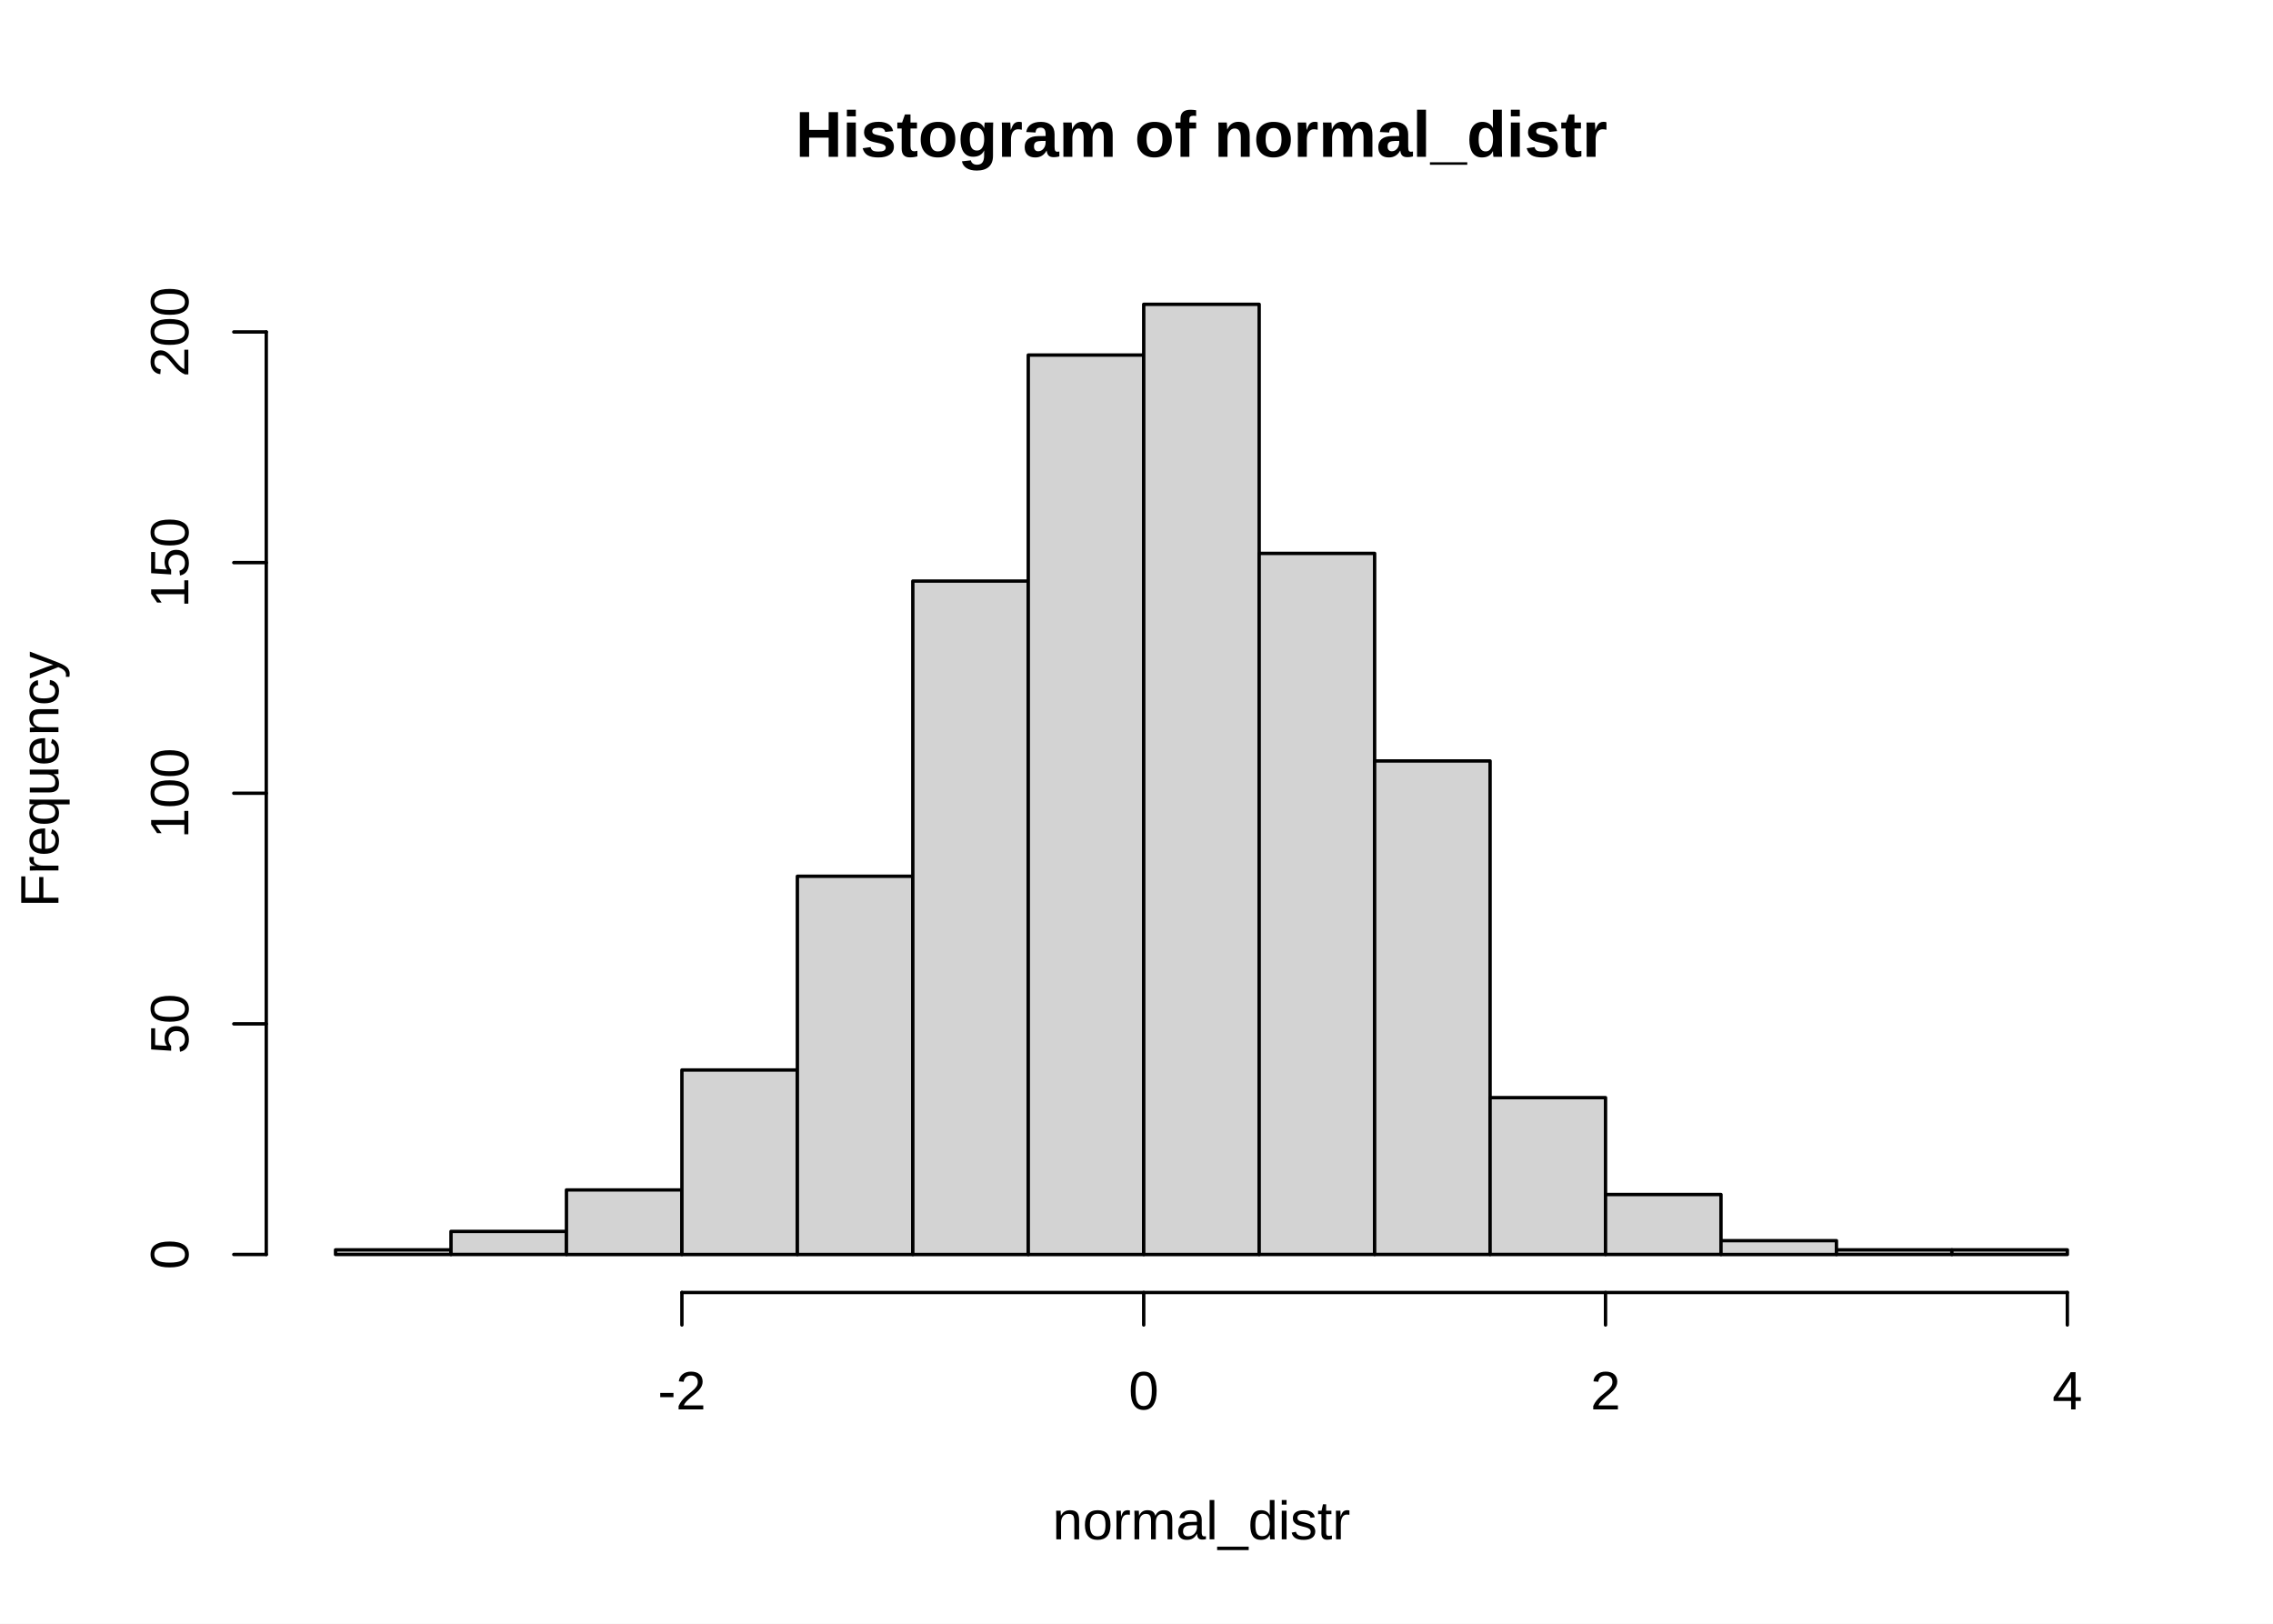
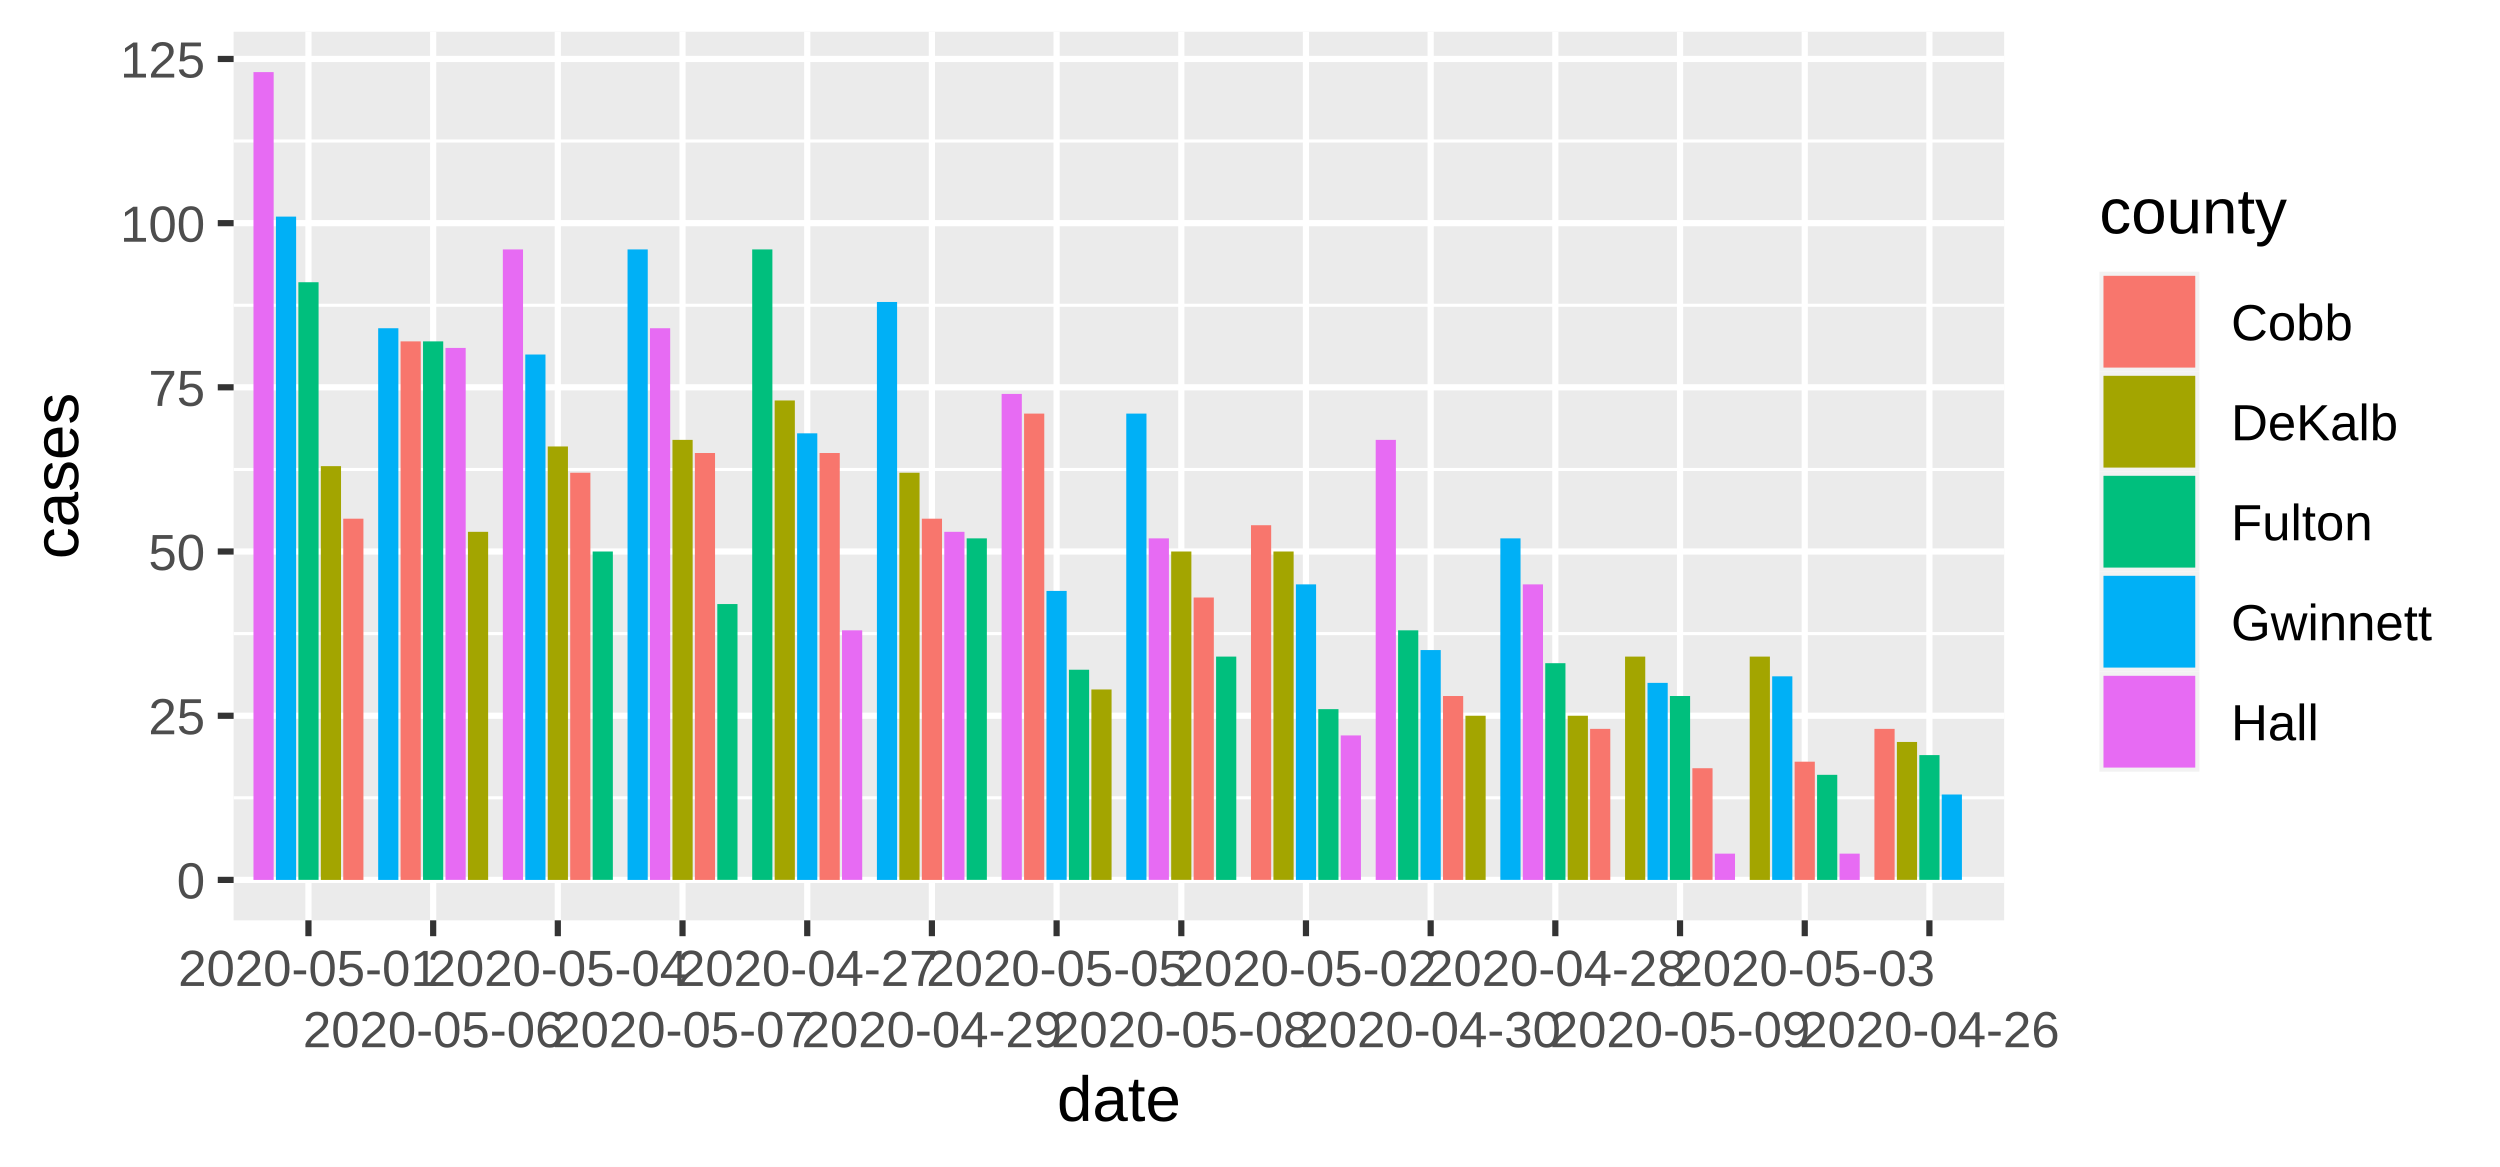
- <svg xmlns="http://www.w3.org/2000/svg" class="svglite" width="504.00pt" height="360.00pt" viewBox="0 0 504.00 360.00">
+ <svg xmlns="http://www.w3.org/2000/svg" class="svglite" width="432.00pt" height="201.60pt" viewBox="0 0 432.00 201.60">
  <defs>
    <style type="text/css">
    .svglite line, .svglite polyline, .svglite polygon, .svglite path, .svglite rect, .svglite circle {
      fill: none;
      stroke: #000000;
      stroke-linecap: round;
      stroke-linejoin: round;
      stroke-miterlimit: 10.00;
    }
    .svglite text {
      white-space: pre;
    }
  </style>
  </defs>
  <rect width="100%" height="100%" style="stroke: none; fill: #FFFFFF;" />
  <defs>
-     <clipPath id="cpMC4wMHw1MDQuMDB8MC4wMHwzNjAuMDA=">
-       <rect x="0.00" y="0.00" width="504.00" height="360.00" />
+     <clipPath id="cpMC4wMHw0MzIuMDB8MC4wMHwyMDEuNjA=">
+       <rect x="0.00" y="0.00" width="432.00" height="201.60" />
    </clipPath>
  </defs>
-   <g clip-path="url(#cpMC4wMHw1MDQuMDB8MC4wMHwzNjAuMDA=)">
-     <text x="266.40" y="34.77" text-anchor="middle" style="font-size: 14.40px; font-weight: bold; font-family: &quot;Arimo&quot;;" textLength="212.46px" lengthAdjust="spacingAndGlyphs">Histogram of normal_distr</text>
-     <text x="266.40" y="341.28" text-anchor="middle" style="font-size: 12.00px; font-family: &quot;Arimo&quot;;" textLength="74.92px" lengthAdjust="spacingAndGlyphs">normal_distr</text>
-     <text transform="translate(12.96,172.80) rotate(-90)" text-anchor="middle" style="font-size: 12.00px; font-family: &quot;Arimo&quot;;" textLength="62.02px" lengthAdjust="spacingAndGlyphs">Frequency</text>
-     <line x1="151.20" y1="286.56" x2="458.40" y2="286.56" style="stroke-width: 0.75;" />
-     <line x1="151.20" y1="286.56" x2="151.20" y2="293.76" style="stroke-width: 0.75;" />
-     <line x1="253.60" y1="286.56" x2="253.60" y2="293.76" style="stroke-width: 0.75;" />
-     <line x1="356.00" y1="286.56" x2="356.00" y2="293.76" style="stroke-width: 0.75;" />
-     <line x1="458.40" y1="286.56" x2="458.40" y2="293.76" style="stroke-width: 0.75;" />
-     <text x="151.20" y="312.48" text-anchor="middle" style="font-size: 12.00px; font-family: &quot;Arimo&quot;;" textLength="11.97px" lengthAdjust="spacingAndGlyphs">-2</text>
-     <text x="253.60" y="312.48" text-anchor="middle" style="font-size: 12.00px; font-family: &quot;Arimo&quot;;" textLength="7.64px" lengthAdjust="spacingAndGlyphs">0</text>
-     <text x="356.00" y="312.48" text-anchor="middle" style="font-size: 12.00px; font-family: &quot;Arimo&quot;;" textLength="7.64px" lengthAdjust="spacingAndGlyphs">2</text>
-     <text x="458.40" y="312.48" text-anchor="middle" style="font-size: 12.00px; font-family: &quot;Arimo&quot;;" textLength="7.64px" lengthAdjust="spacingAndGlyphs">4</text>
-     <line x1="59.04" y1="278.13" x2="59.04" y2="73.60" style="stroke-width: 0.75;" />
-     <line x1="59.04" y1="278.13" x2="51.84" y2="278.13" style="stroke-width: 0.75;" />
-     <line x1="59.04" y1="227.00" x2="51.84" y2="227.00" style="stroke-width: 0.75;" />
-     <line x1="59.04" y1="175.87" x2="51.84" y2="175.87" style="stroke-width: 0.75;" />
-     <line x1="59.04" y1="124.74" x2="51.84" y2="124.74" style="stroke-width: 0.75;" />
-     <line x1="59.04" y1="73.60" x2="51.84" y2="73.60" style="stroke-width: 0.75;" />
-     <text transform="translate(41.76,278.13) rotate(-90)" text-anchor="middle" style="font-size: 12.00px; font-family: &quot;Arimo&quot;;" textLength="7.64px" lengthAdjust="spacingAndGlyphs">0</text>
-     <text transform="translate(41.76,227.00) rotate(-90)" text-anchor="middle" style="font-size: 12.00px; font-family: &quot;Arimo&quot;;" textLength="15.28px" lengthAdjust="spacingAndGlyphs">50</text>
-     <text transform="translate(41.76,175.87) rotate(-90)" text-anchor="middle" style="font-size: 12.00px; font-family: &quot;Arimo&quot;;" textLength="22.92px" lengthAdjust="spacingAndGlyphs">100</text>
-     <text transform="translate(41.76,124.74) rotate(-90)" text-anchor="middle" style="font-size: 12.00px; font-family: &quot;Arimo&quot;;" textLength="22.92px" lengthAdjust="spacingAndGlyphs">150</text>
-     <text transform="translate(41.76,73.60) rotate(-90)" text-anchor="middle" style="font-size: 12.00px; font-family: &quot;Arimo&quot;;" textLength="22.92px" lengthAdjust="spacingAndGlyphs">200</text>
+   <g clip-path="url(#cpMC4wMHw0MzIuMDB8MC4wMHwyMDEuNjA=)">
+     <rect x="0.00" y="0.00" width="432.00" height="201.60" style="stroke-width: 1.07; stroke: #FFFFFF; fill: #FFFFFF;" />
  </g>
  <defs>
-     <clipPath id="cpNTkuMDR8NDczLjc2fDU5LjA0fDI4Ni41Ng==">
-       <rect x="59.04" y="59.04" width="414.72" height="227.52" />
+     <clipPath id="cpNDAuMzd8MzQ2LjMzfDUuNDh8MTU5LjAz">
+       <rect x="40.37" y="5.48" width="305.95" height="153.55" />
    </clipPath>
  </defs>
-   <g clip-path="url(#cpNTkuMDR8NDczLjc2fDU5LjA0fDI4Ni41Ng==)">
-     <rect x="74.40" y="277.11" width="25.60" height="1.02" style="stroke-width: 0.75; fill: #D3D3D3;" />
-     <rect x="100.00" y="273.02" width="25.60" height="5.11" style="stroke-width: 0.75; fill: #D3D3D3;" />
-     <rect x="125.60" y="263.82" width="25.60" height="14.32" style="stroke-width: 0.75; fill: #D3D3D3;" />
-     <rect x="151.20" y="237.23" width="25.60" height="40.91" style="stroke-width: 0.75; fill: #D3D3D3;" />
-     <rect x="176.80" y="194.28" width="25.60" height="83.86" style="stroke-width: 0.75; fill: #D3D3D3;" />
-     <rect x="202.40" y="128.83" width="25.60" height="149.31" style="stroke-width: 0.75; fill: #D3D3D3;" />
-     <rect x="228.00" y="78.72" width="25.60" height="199.42" style="stroke-width: 0.75; fill: #D3D3D3;" />
-     <rect x="253.60" y="67.47" width="25.60" height="210.67" style="stroke-width: 0.75; fill: #D3D3D3;" />
-     <rect x="279.20" y="122.69" width="25.60" height="155.44" style="stroke-width: 0.75; fill: #D3D3D3;" />
-     <rect x="304.80" y="168.71" width="25.60" height="109.42" style="stroke-width: 0.75; fill: #D3D3D3;" />
-     <rect x="330.40" y="243.36" width="25.60" height="34.77" style="stroke-width: 0.75; fill: #D3D3D3;" />
-     <rect x="356.00" y="264.84" width="25.60" height="13.29" style="stroke-width: 0.75; fill: #D3D3D3;" />
-     <rect x="381.60" y="275.07" width="25.60" height="3.07" style="stroke-width: 0.75; fill: #D3D3D3;" />
-     <rect x="407.20" y="277.11" width="25.60" height="1.02" style="stroke-width: 0.75; fill: #D3D3D3;" />
-     <rect x="432.80" y="277.11" width="25.60" height="1.02" style="stroke-width: 0.75; fill: #D3D3D3;" />
+   <g clip-path="url(#cpNDAuMzd8MzQ2LjMzfDUuNDh8MTU5LjAz)">
+     <rect x="40.37" y="5.48" width="305.95" height="153.55" style="stroke-width: 1.07; stroke: none; fill: #EBEBEB;" />
+     <polyline points="40.37,137.86 346.33,137.86 " style="stroke-width: 0.53; stroke: #FFFFFF; stroke-linecap: butt;" />
+     <polyline points="40.37,109.49 346.33,109.49 " style="stroke-width: 0.53; stroke: #FFFFFF; stroke-linecap: butt;" />
+     <polyline points="40.37,81.12 346.33,81.12 " style="stroke-width: 0.53; stroke: #FFFFFF; stroke-linecap: butt;" />
+     <polyline points="40.37,52.75 346.33,52.75 " style="stroke-width: 0.53; stroke: #FFFFFF; stroke-linecap: butt;" />
+     <polyline points="40.37,24.37 346.33,24.37 " style="stroke-width: 0.53; stroke: #FFFFFF; stroke-linecap: butt;" />
+     <polyline points="40.37,152.05 346.33,152.05 " style="stroke-width: 1.07; stroke: #FFFFFF; stroke-linecap: butt;" />
+     <polyline points="40.37,123.68 346.33,123.68 " style="stroke-width: 1.07; stroke: #FFFFFF; stroke-linecap: butt;" />
+     <polyline points="40.37,95.30 346.33,95.30 " style="stroke-width: 1.07; stroke: #FFFFFF; stroke-linecap: butt;" />
+     <polyline points="40.37,66.93 346.33,66.93 " style="stroke-width: 1.07; stroke: #FFFFFF; stroke-linecap: butt;" />
+     <polyline points="40.37,38.56 346.33,38.56 " style="stroke-width: 1.07; stroke: #FFFFFF; stroke-linecap: butt;" />
+     <polyline points="40.37,10.19 346.33,10.19 " style="stroke-width: 1.07; stroke: #FFFFFF; stroke-linecap: butt;" />
+     <polyline points="53.30,159.03 53.30,5.48 " style="stroke-width: 1.07; stroke: #FFFFFF; stroke-linecap: butt;" />
+     <polyline points="74.85,159.03 74.85,5.48 " style="stroke-width: 1.07; stroke: #FFFFFF; stroke-linecap: butt;" />
+     <polyline points="96.39,159.03 96.39,5.48 " style="stroke-width: 1.07; stroke: #FFFFFF; stroke-linecap: butt;" />
+     <polyline points="117.94,159.03 117.94,5.48 " style="stroke-width: 1.07; stroke: #FFFFFF; stroke-linecap: butt;" />
+     <polyline points="139.49,159.03 139.49,5.48 " style="stroke-width: 1.07; stroke: #FFFFFF; stroke-linecap: butt;" />
+     <polyline points="161.03,159.03 161.03,5.48 " style="stroke-width: 1.07; stroke: #FFFFFF; stroke-linecap: butt;" />
+     <polyline points="182.58,159.03 182.58,5.48 " style="stroke-width: 1.07; stroke: #FFFFFF; stroke-linecap: butt;" />
+     <polyline points="204.13,159.03 204.13,5.48 " style="stroke-width: 1.07; stroke: #FFFFFF; stroke-linecap: butt;" />
+     <polyline points="225.67,159.03 225.67,5.48 " style="stroke-width: 1.07; stroke: #FFFFFF; stroke-linecap: butt;" />
+     <polyline points="247.22,159.03 247.22,5.48 " style="stroke-width: 1.07; stroke: #FFFFFF; stroke-linecap: butt;" />
+     <polyline points="268.76,159.03 268.76,5.48 " style="stroke-width: 1.07; stroke: #FFFFFF; stroke-linecap: butt;" />
+     <polyline points="290.31,159.03 290.31,5.48 " style="stroke-width: 1.07; stroke: #FFFFFF; stroke-linecap: butt;" />
+     <polyline points="311.86,159.03 311.86,5.48 " style="stroke-width: 1.07; stroke: #FFFFFF; stroke-linecap: butt;" />
+     <polyline points="333.40,159.03 333.40,5.48 " style="stroke-width: 1.07; stroke: #FFFFFF; stroke-linecap: butt;" />
+     <rect x="43.80" y="12.46" width="3.49" height="139.59" style="stroke-width: 1.07; stroke: none; stroke-linecap: square; stroke-linejoin: miter; fill: #E76BF3;" />
+     <rect x="47.68" y="37.43" width="3.49" height="114.62" style="stroke-width: 1.07; stroke: none; stroke-linecap: square; stroke-linejoin: miter; fill: #00B0F6;" />
+     <rect x="51.56" y="48.77" width="3.49" height="103.27" style="stroke-width: 1.07; stroke: none; stroke-linecap: square; stroke-linejoin: miter; fill: #00BF7D;" />
+     <rect x="55.44" y="80.55" width="3.49" height="71.50" style="stroke-width: 1.07; stroke: none; stroke-linecap: square; stroke-linejoin: miter; fill: #A3A500;" />
+     <rect x="59.31" y="89.63" width="3.49" height="62.42" style="stroke-width: 1.07; stroke: none; stroke-linecap: square; stroke-linejoin: miter; fill: #F8766D;" />
+     <rect x="65.35" y="56.72" width="3.49" height="95.33" style="stroke-width: 1.07; stroke: none; stroke-linecap: square; stroke-linejoin: miter; fill: #00B0F6;" />
+     <rect x="69.22" y="58.99" width="3.49" height="93.06" style="stroke-width: 1.07; stroke: none; stroke-linecap: square; stroke-linejoin: miter; fill: #F8766D;" />
+     <rect x="73.10" y="58.99" width="3.49" height="93.06" style="stroke-width: 1.07; stroke: none; stroke-linecap: square; stroke-linejoin: miter; fill: #00BF7D;" />
+     <rect x="76.98" y="60.12" width="3.49" height="91.92" style="stroke-width: 1.07; stroke: none; stroke-linecap: square; stroke-linejoin: miter; fill: #E76BF3;" />
+     <rect x="80.86" y="91.90" width="3.49" height="60.15" style="stroke-width: 1.07; stroke: none; stroke-linecap: square; stroke-linejoin: miter; fill: #A3A500;" />
+     <rect x="86.89" y="43.10" width="3.49" height="108.95" style="stroke-width: 1.07; stroke: none; stroke-linecap: square; stroke-linejoin: miter; fill: #E76BF3;" />
+     <rect x="90.77" y="61.26" width="3.49" height="90.79" style="stroke-width: 1.07; stroke: none; stroke-linecap: square; stroke-linejoin: miter; fill: #00B0F6;" />
+     <rect x="94.65" y="77.15" width="3.49" height="74.90" style="stroke-width: 1.07; stroke: none; stroke-linecap: square; stroke-linejoin: miter; fill: #A3A500;" />
+     <rect x="98.53" y="81.69" width="3.49" height="70.36" style="stroke-width: 1.07; stroke: none; stroke-linecap: square; stroke-linejoin: miter; fill: #F8766D;" />
+     <rect x="102.41" y="95.30" width="3.49" height="56.74" style="stroke-width: 1.07; stroke: none; stroke-linecap: square; stroke-linejoin: miter; fill: #00BF7D;" />
+     <rect x="108.44" y="43.10" width="3.49" height="108.95" style="stroke-width: 1.07; stroke: none; stroke-linecap: square; stroke-linejoin: miter; fill: #00B0F6;" />
+     <rect x="112.32" y="56.72" width="3.49" height="95.33" style="stroke-width: 1.07; stroke: none; stroke-linecap: square; stroke-linejoin: miter; fill: #E76BF3;" />
+     <rect x="116.20" y="76.01" width="3.49" height="76.04" style="stroke-width: 1.07; stroke: none; stroke-linecap: square; stroke-linejoin: miter; fill: #A3A500;" />
+     <rect x="120.07" y="78.28" width="3.49" height="73.77" style="stroke-width: 1.07; stroke: none; stroke-linecap: square; stroke-linejoin: miter; fill: #F8766D;" />
+     <rect x="123.95" y="104.38" width="3.49" height="47.66" style="stroke-width: 1.07; stroke: none; stroke-linecap: square; stroke-linejoin: miter; fill: #00BF7D;" />
+     <rect x="129.98" y="43.10" width="3.49" height="108.95" style="stroke-width: 1.07; stroke: none; stroke-linecap: square; stroke-linejoin: miter; fill: #00BF7D;" />
+     <rect x="133.86" y="69.20" width="3.49" height="82.84" style="stroke-width: 1.07; stroke: none; stroke-linecap: square; stroke-linejoin: miter; fill: #A3A500;" />
+     <rect x="137.74" y="74.88" width="3.49" height="77.17" style="stroke-width: 1.07; stroke: none; stroke-linecap: square; stroke-linejoin: miter; fill: #00B0F6;" />
+     <rect x="141.62" y="78.28" width="3.49" height="73.77" style="stroke-width: 1.07; stroke: none; stroke-linecap: square; stroke-linejoin: miter; fill: #F8766D;" />
+     <rect x="145.50" y="108.92" width="3.49" height="43.12" style="stroke-width: 1.07; stroke: none; stroke-linecap: square; stroke-linejoin: miter; fill: #E76BF3;" />
+     <rect x="151.53" y="52.18" width="3.49" height="99.87" style="stroke-width: 1.07; stroke: none; stroke-linecap: square; stroke-linejoin: miter; fill: #00B0F6;" />
+     <rect x="155.41" y="81.69" width="3.49" height="70.36" style="stroke-width: 1.07; stroke: none; stroke-linecap: square; stroke-linejoin: miter; fill: #A3A500;" />
+     <rect x="159.29" y="89.63" width="3.49" height="62.42" style="stroke-width: 1.07; stroke: none; stroke-linecap: square; stroke-linejoin: miter; fill: #F8766D;" />
+     <rect x="163.17" y="91.90" width="3.49" height="60.15" style="stroke-width: 1.07; stroke: none; stroke-linecap: square; stroke-linejoin: miter; fill: #E76BF3;" />
+     <rect x="167.04" y="93.03" width="3.49" height="59.01" style="stroke-width: 1.07; stroke: none; stroke-linecap: square; stroke-linejoin: miter; fill: #00BF7D;" />
+     <rect x="173.08" y="68.07" width="3.49" height="83.98" style="stroke-width: 1.07; stroke: none; stroke-linecap: square; stroke-linejoin: miter; fill: #E76BF3;" />
+     <rect x="176.96" y="71.47" width="3.49" height="80.58" style="stroke-width: 1.07; stroke: none; stroke-linecap: square; stroke-linejoin: miter; fill: #F8766D;" />
+     <rect x="180.83" y="102.11" width="3.49" height="49.93" style="stroke-width: 1.07; stroke: none; stroke-linecap: square; stroke-linejoin: miter; fill: #00B0F6;" />
+     <rect x="184.71" y="115.73" width="3.49" height="36.32" style="stroke-width: 1.07; stroke: none; stroke-linecap: square; stroke-linejoin: miter; fill: #00BF7D;" />
+     <rect x="188.59" y="119.14" width="3.49" height="32.91" style="stroke-width: 1.07; stroke: none; stroke-linecap: square; stroke-linejoin: miter; fill: #A3A500;" />
+     <rect x="194.62" y="71.47" width="3.49" height="80.58" style="stroke-width: 1.07; stroke: none; stroke-linecap: square; stroke-linejoin: miter; fill: #00B0F6;" />
+     <rect x="198.50" y="93.03" width="3.49" height="59.01" style="stroke-width: 1.07; stroke: none; stroke-linecap: square; stroke-linejoin: miter; fill: #E76BF3;" />
+     <rect x="202.38" y="95.30" width="3.49" height="56.74" style="stroke-width: 1.07; stroke: none; stroke-linecap: square; stroke-linejoin: miter; fill: #A3A500;" />
+     <rect x="206.26" y="103.25" width="3.49" height="48.80" style="stroke-width: 1.07; stroke: none; stroke-linecap: square; stroke-linejoin: miter; fill: #F8766D;" />
+     <rect x="210.14" y="113.46" width="3.49" height="38.59" style="stroke-width: 1.07; stroke: none; stroke-linecap: square; stroke-linejoin: miter; fill: #00BF7D;" />
+     <rect x="216.17" y="90.76" width="3.49" height="61.28" style="stroke-width: 1.07; stroke: none; stroke-linecap: square; stroke-linejoin: miter; fill: #F8766D;" />
+     <rect x="220.05" y="95.30" width="3.49" height="56.74" style="stroke-width: 1.07; stroke: none; stroke-linecap: square; stroke-linejoin: miter; fill: #A3A500;" />
+     <rect x="223.93" y="100.98" width="3.49" height="51.07" style="stroke-width: 1.07; stroke: none; stroke-linecap: square; stroke-linejoin: miter; fill: #00B0F6;" />
+     <rect x="227.80" y="122.54" width="3.49" height="29.51" style="stroke-width: 1.07; stroke: none; stroke-linecap: square; stroke-linejoin: miter; fill: #00BF7D;" />
+     <rect x="231.68" y="127.08" width="3.49" height="24.97" style="stroke-width: 1.07; stroke: none; stroke-linecap: square; stroke-linejoin: miter; fill: #E76BF3;" />
+     <rect x="237.72" y="76.01" width="3.49" height="76.04" style="stroke-width: 1.07; stroke: none; stroke-linecap: square; stroke-linejoin: miter; fill: #E76BF3;" />
+     <rect x="241.59" y="108.92" width="3.49" height="43.12" style="stroke-width: 1.07; stroke: none; stroke-linecap: square; stroke-linejoin: miter; fill: #00BF7D;" />
+     <rect x="245.47" y="112.33" width="3.49" height="39.72" style="stroke-width: 1.07; stroke: none; stroke-linecap: square; stroke-linejoin: miter; fill: #00B0F6;" />
+     <rect x="249.35" y="120.27" width="3.49" height="31.78" style="stroke-width: 1.07; stroke: none; stroke-linecap: square; stroke-linejoin: miter; fill: #F8766D;" />
+     <rect x="253.23" y="123.68" width="3.49" height="28.37" style="stroke-width: 1.07; stroke: none; stroke-linecap: square; stroke-linejoin: miter; fill: #A3A500;" />
+     <rect x="259.26" y="93.03" width="3.49" height="59.01" style="stroke-width: 1.07; stroke: none; stroke-linecap: square; stroke-linejoin: miter; fill: #00B0F6;" />
+     <rect x="263.14" y="100.98" width="3.49" height="51.07" style="stroke-width: 1.07; stroke: none; stroke-linecap: square; stroke-linejoin: miter; fill: #E76BF3;" />
+     <rect x="267.02" y="114.60" width="3.49" height="37.45" style="stroke-width: 1.07; stroke: none; stroke-linecap: square; stroke-linejoin: miter; fill: #00BF7D;" />
+     <rect x="270.90" y="123.68" width="3.49" height="28.37" style="stroke-width: 1.07; stroke: none; stroke-linecap: square; stroke-linejoin: miter; fill: #A3A500;" />
+     <rect x="274.77" y="125.95" width="3.49" height="26.10" style="stroke-width: 1.07; stroke: none; stroke-linecap: square; stroke-linejoin: miter; fill: #F8766D;" />
+     <rect x="280.81" y="113.46" width="3.49" height="38.59" style="stroke-width: 1.07; stroke: none; stroke-linecap: square; stroke-linejoin: miter; fill: #A3A500;" />
+     <rect x="284.69" y="118.00" width="3.49" height="34.05" style="stroke-width: 1.07; stroke: none; stroke-linecap: square; stroke-linejoin: miter; fill: #00B0F6;" />
+     <rect x="288.56" y="120.27" width="3.49" height="31.78" style="stroke-width: 1.07; stroke: none; stroke-linecap: square; stroke-linejoin: miter; fill: #00BF7D;" />
+     <rect x="292.44" y="132.75" width="3.49" height="19.29" style="stroke-width: 1.07; stroke: none; stroke-linecap: square; stroke-linejoin: miter; fill: #F8766D;" />
+     <rect x="296.32" y="147.51" width="3.49" height="4.54" style="stroke-width: 1.07; stroke: none; stroke-linecap: square; stroke-linejoin: miter; fill: #E76BF3;" />
+     <rect x="302.35" y="113.46" width="3.49" height="38.59" style="stroke-width: 1.07; stroke: none; stroke-linecap: square; stroke-linejoin: miter; fill: #A3A500;" />
+     <rect x="306.23" y="116.87" width="3.49" height="35.18" style="stroke-width: 1.07; stroke: none; stroke-linecap: square; stroke-linejoin: miter; fill: #00B0F6;" />
+     <rect x="310.11" y="131.62" width="3.49" height="20.43" style="stroke-width: 1.07; stroke: none; stroke-linecap: square; stroke-linejoin: miter; fill: #F8766D;" />
+     <rect x="313.99" y="133.89" width="3.49" height="18.16" style="stroke-width: 1.07; stroke: none; stroke-linecap: square; stroke-linejoin: miter; fill: #00BF7D;" />
+     <rect x="317.87" y="147.51" width="3.49" height="4.54" style="stroke-width: 1.07; stroke: none; stroke-linecap: square; stroke-linejoin: miter; fill: #E76BF3;" />
+     <rect x="323.90" y="125.95" width="3.49" height="26.10" style="stroke-width: 1.07; stroke: none; stroke-linecap: square; stroke-linejoin: miter; fill: #F8766D;" />
+     <rect x="327.78" y="128.21" width="3.49" height="23.83" style="stroke-width: 1.07; stroke: none; stroke-linecap: square; stroke-linejoin: miter; fill: #A3A500;" />
+     <rect x="331.66" y="130.48" width="3.49" height="21.56" style="stroke-width: 1.07; stroke: none; stroke-linecap: square; stroke-linejoin: miter; fill: #00BF7D;" />
+     <rect x="335.53" y="137.29" width="3.49" height="14.75" style="stroke-width: 1.07; stroke: none; stroke-linecap: square; stroke-linejoin: miter; fill: #00B0F6;" />
+     <rect x="339.41" y="152.05" width="3.49" height="0.00" style="stroke-width: 1.07; stroke: none; stroke-linecap: square; stroke-linejoin: miter; fill: #E76BF3;" />
+   </g>
+   <g clip-path="url(#cpMC4wMHw0MzIuMDB8MC4wMHwyMDEuNjA=)">
+     <text x="35.44" y="155.25" text-anchor="end" style="font-size: 8.80px;fill: #4D4D4D; font-family: &quot;Arimo&quot;;" textLength="5.59px" lengthAdjust="spacingAndGlyphs">0</text>
+     <text x="35.44" y="126.88" text-anchor="end" style="font-size: 8.80px;fill: #4D4D4D; font-family: &quot;Arimo&quot;;" textLength="11.19px" lengthAdjust="spacingAndGlyphs">25</text>
+     <text x="35.44" y="98.51" text-anchor="end" style="font-size: 8.80px;fill: #4D4D4D; font-family: &quot;Arimo&quot;;" textLength="11.19px" lengthAdjust="spacingAndGlyphs">50</text>
+     <text x="35.44" y="70.14" text-anchor="end" style="font-size: 8.80px;fill: #4D4D4D; font-family: &quot;Arimo&quot;;" textLength="11.19px" lengthAdjust="spacingAndGlyphs">75</text>
+     <text x="35.44" y="41.77" text-anchor="end" style="font-size: 8.80px;fill: #4D4D4D; font-family: &quot;Arimo&quot;;" textLength="16.78px" lengthAdjust="spacingAndGlyphs">100</text>
+     <text x="35.44" y="13.40" text-anchor="end" style="font-size: 8.80px;fill: #4D4D4D; font-family: &quot;Arimo&quot;;" textLength="16.78px" lengthAdjust="spacingAndGlyphs">125</text>
+     <polyline points="37.63,152.05 40.37,152.05 " style="stroke-width: 1.07; stroke: #333333; stroke-linecap: butt;" />
+     <polyline points="37.63,123.68 40.37,123.68 " style="stroke-width: 1.07; stroke: #333333; stroke-linecap: butt;" />
+     <polyline points="37.63,95.30 40.37,95.30 " style="stroke-width: 1.07; stroke: #333333; stroke-linecap: butt;" />
+     <polyline points="37.63,66.93 40.37,66.93 " style="stroke-width: 1.07; stroke: #333333; stroke-linecap: butt;" />
+     <polyline points="37.63,38.56 40.37,38.56 " style="stroke-width: 1.07; stroke: #333333; stroke-linecap: butt;" />
+     <polyline points="37.63,10.19 40.37,10.19 " style="stroke-width: 1.07; stroke: #333333; stroke-linecap: butt;" />
+     <polyline points="53.30,161.77 53.30,159.03 " style="stroke-width: 1.07; stroke: #333333; stroke-linecap: butt;" />
+     <polyline points="74.85,161.77 74.85,159.03 " style="stroke-width: 1.07; stroke: #333333; stroke-linecap: butt;" />
+     <polyline points="96.39,161.77 96.39,159.03 " style="stroke-width: 1.07; stroke: #333333; stroke-linecap: butt;" />
+     <polyline points="117.94,161.77 117.94,159.03 " style="stroke-width: 1.07; stroke: #333333; stroke-linecap: butt;" />
+     <polyline points="139.49,161.77 139.49,159.03 " style="stroke-width: 1.07; stroke: #333333; stroke-linecap: butt;" />
+     <polyline points="161.03,161.77 161.03,159.03 " style="stroke-width: 1.07; stroke: #333333; stroke-linecap: butt;" />
+     <polyline points="182.58,161.77 182.58,159.03 " style="stroke-width: 1.07; stroke: #333333; stroke-linecap: butt;" />
+     <polyline points="204.13,161.77 204.13,159.03 " style="stroke-width: 1.07; stroke: #333333; stroke-linecap: butt;" />
+     <polyline points="225.67,161.77 225.67,159.03 " style="stroke-width: 1.07; stroke: #333333; stroke-linecap: butt;" />
+     <polyline points="247.22,161.77 247.22,159.03 " style="stroke-width: 1.07; stroke: #333333; stroke-linecap: butt;" />
+     <polyline points="268.76,161.77 268.76,159.03 " style="stroke-width: 1.07; stroke: #333333; stroke-linecap: butt;" />
+     <polyline points="290.31,161.77 290.31,159.03 " style="stroke-width: 1.07; stroke: #333333; stroke-linecap: butt;" />
+     <polyline points="311.86,161.77 311.86,159.03 " style="stroke-width: 1.07; stroke: #333333; stroke-linecap: butt;" />
+     <polyline points="333.40,161.77 333.40,159.03 " style="stroke-width: 1.07; stroke: #333333; stroke-linecap: butt;" />
+     <text x="53.30" y="170.37" text-anchor="middle" style="font-size: 8.80px;fill: #4D4D4D; font-family: &quot;Arimo&quot;;" textLength="51.11px" lengthAdjust="spacingAndGlyphs">2020-05-01</text>
+     <text x="96.39" y="170.37" text-anchor="middle" style="font-size: 8.80px;fill: #4D4D4D; font-family: &quot;Arimo&quot;;" textLength="51.11px" lengthAdjust="spacingAndGlyphs">2020-05-04</text>
+     <text x="139.49" y="170.37" text-anchor="middle" style="font-size: 8.80px;fill: #4D4D4D; font-family: &quot;Arimo&quot;;" textLength="51.11px" lengthAdjust="spacingAndGlyphs">2020-04-27</text>
+     <text x="182.58" y="170.37" text-anchor="middle" style="font-size: 8.80px;fill: #4D4D4D; font-family: &quot;Arimo&quot;;" textLength="51.11px" lengthAdjust="spacingAndGlyphs">2020-05-05</text>
+     <text x="225.67" y="170.37" text-anchor="middle" style="font-size: 8.80px;fill: #4D4D4D; font-family: &quot;Arimo&quot;;" textLength="51.11px" lengthAdjust="spacingAndGlyphs">2020-05-02</text>
+     <text x="268.76" y="170.37" text-anchor="middle" style="font-size: 8.80px;fill: #4D4D4D; font-family: &quot;Arimo&quot;;" textLength="51.11px" lengthAdjust="spacingAndGlyphs">2020-04-28</text>
+     <text x="311.86" y="170.37" text-anchor="middle" style="font-size: 8.80px;fill: #4D4D4D; font-family: &quot;Arimo&quot;;" textLength="51.11px" lengthAdjust="spacingAndGlyphs">2020-05-03</text>
+     <text x="74.85" y="180.96" text-anchor="middle" style="font-size: 8.80px;fill: #4D4D4D; font-family: &quot;Arimo&quot;;" textLength="51.11px" lengthAdjust="spacingAndGlyphs">2020-05-06</text>
+     <text x="117.94" y="180.96" text-anchor="middle" style="font-size: 8.80px;fill: #4D4D4D; font-family: &quot;Arimo&quot;;" textLength="51.11px" lengthAdjust="spacingAndGlyphs">2020-05-07</text>
+     <text x="161.03" y="180.96" text-anchor="middle" style="font-size: 8.80px;fill: #4D4D4D; font-family: &quot;Arimo&quot;;" textLength="51.11px" lengthAdjust="spacingAndGlyphs">2020-04-29</text>
+     <text x="204.13" y="180.96" text-anchor="middle" style="font-size: 8.80px;fill: #4D4D4D; font-family: &quot;Arimo&quot;;" textLength="51.11px" lengthAdjust="spacingAndGlyphs">2020-05-08</text>
+     <text x="247.22" y="180.96" text-anchor="middle" style="font-size: 8.80px;fill: #4D4D4D; font-family: &quot;Arimo&quot;;" textLength="51.11px" lengthAdjust="spacingAndGlyphs">2020-04-30</text>
+     <text x="290.31" y="180.96" text-anchor="middle" style="font-size: 8.80px;fill: #4D4D4D; font-family: &quot;Arimo&quot;;" textLength="51.11px" lengthAdjust="spacingAndGlyphs">2020-05-09</text>
+     <text x="333.40" y="180.96" text-anchor="middle" style="font-size: 8.80px;fill: #4D4D4D; font-family: &quot;Arimo&quot;;" textLength="51.11px" lengthAdjust="spacingAndGlyphs">2020-04-26</text>
+     <text x="193.35" y="193.70" text-anchor="middle" style="font-size: 11.00px; font-family: &quot;Arimo&quot;;" textLength="24.80px" lengthAdjust="spacingAndGlyphs">date</text>
+     <text transform="translate(13.50,82.25) rotate(-90)" text-anchor="middle" style="font-size: 11.00px; font-family: &quot;Arimo&quot;;" textLength="31.02px" lengthAdjust="spacingAndGlyphs">cases</text>
+     <rect x="357.29" y="25.67" width="69.23" height="113.16" style="stroke-width: 1.07; stroke: none; fill: #FFFFFF;" />
+     <text x="362.77" y="40.32" style="font-size: 11.00px; font-family: &quot;Arimo&quot;;" textLength="37.54px" lengthAdjust="spacingAndGlyphs">county</text>
+     <rect x="362.77" y="46.95" width="17.28" height="17.28" style="stroke-width: 1.07; stroke: none; fill: #F2F2F2;" />
+     <rect x="363.48" y="47.66" width="15.86" height="15.86" style="stroke-width: 1.07; stroke: none; stroke-linecap: square; stroke-linejoin: miter; fill: #F8766D;" />
+     <rect x="362.77" y="64.23" width="17.28" height="17.28" style="stroke-width: 1.07; stroke: none; fill: #F2F2F2;" />
+     <rect x="363.48" y="64.94" width="15.86" height="15.86" style="stroke-width: 1.07; stroke: none; stroke-linecap: square; stroke-linejoin: miter; fill: #A3A500;" />
+     <rect x="362.77" y="81.51" width="17.28" height="17.28" style="stroke-width: 1.07; stroke: none; fill: #F2F2F2;" />
+     <rect x="363.48" y="82.22" width="15.86" height="15.86" style="stroke-width: 1.07; stroke: none; stroke-linecap: square; stroke-linejoin: miter; fill: #00BF7D;" />
+     <rect x="362.77" y="98.79" width="17.28" height="17.28" style="stroke-width: 1.07; stroke: none; fill: #F2F2F2;" />
+     <rect x="363.48" y="99.50" width="15.86" height="15.86" style="stroke-width: 1.07; stroke: none; stroke-linecap: square; stroke-linejoin: miter; fill: #00B0F6;" />
+     <rect x="362.77" y="116.07" width="17.28" height="17.28" style="stroke-width: 1.07; stroke: none; fill: #F2F2F2;" />
+     <rect x="363.48" y="116.78" width="15.86" height="15.86" style="stroke-width: 1.07; stroke: none; stroke-linecap: square; stroke-linejoin: miter; fill: #E76BF3;" />
+     <text x="385.53" y="58.80" style="font-size: 8.80px; font-family: &quot;Arimo&quot;;" textLength="22.70px" lengthAdjust="spacingAndGlyphs">Cobb</text>
+     <text x="385.53" y="76.08" style="font-size: 8.80px; font-family: &quot;Arimo&quot;;" textLength="31.23px" lengthAdjust="spacingAndGlyphs">DeKalb</text>
+     <text x="385.53" y="93.36" style="font-size: 8.80px; font-family: &quot;Arimo&quot;;" textLength="27.01px" lengthAdjust="spacingAndGlyphs">Fulton</text>
+     <text x="385.53" y="110.64" style="font-size: 8.80px; font-family: &quot;Arimo&quot;;" textLength="39.92px" lengthAdjust="spacingAndGlyphs">Gwinnett</text>
+     <text x="385.53" y="127.92" style="font-size: 8.80px; font-family: &quot;Arimo&quot;;" textLength="16.91px" lengthAdjust="spacingAndGlyphs">Hall</text>
  </g>
</svg>
